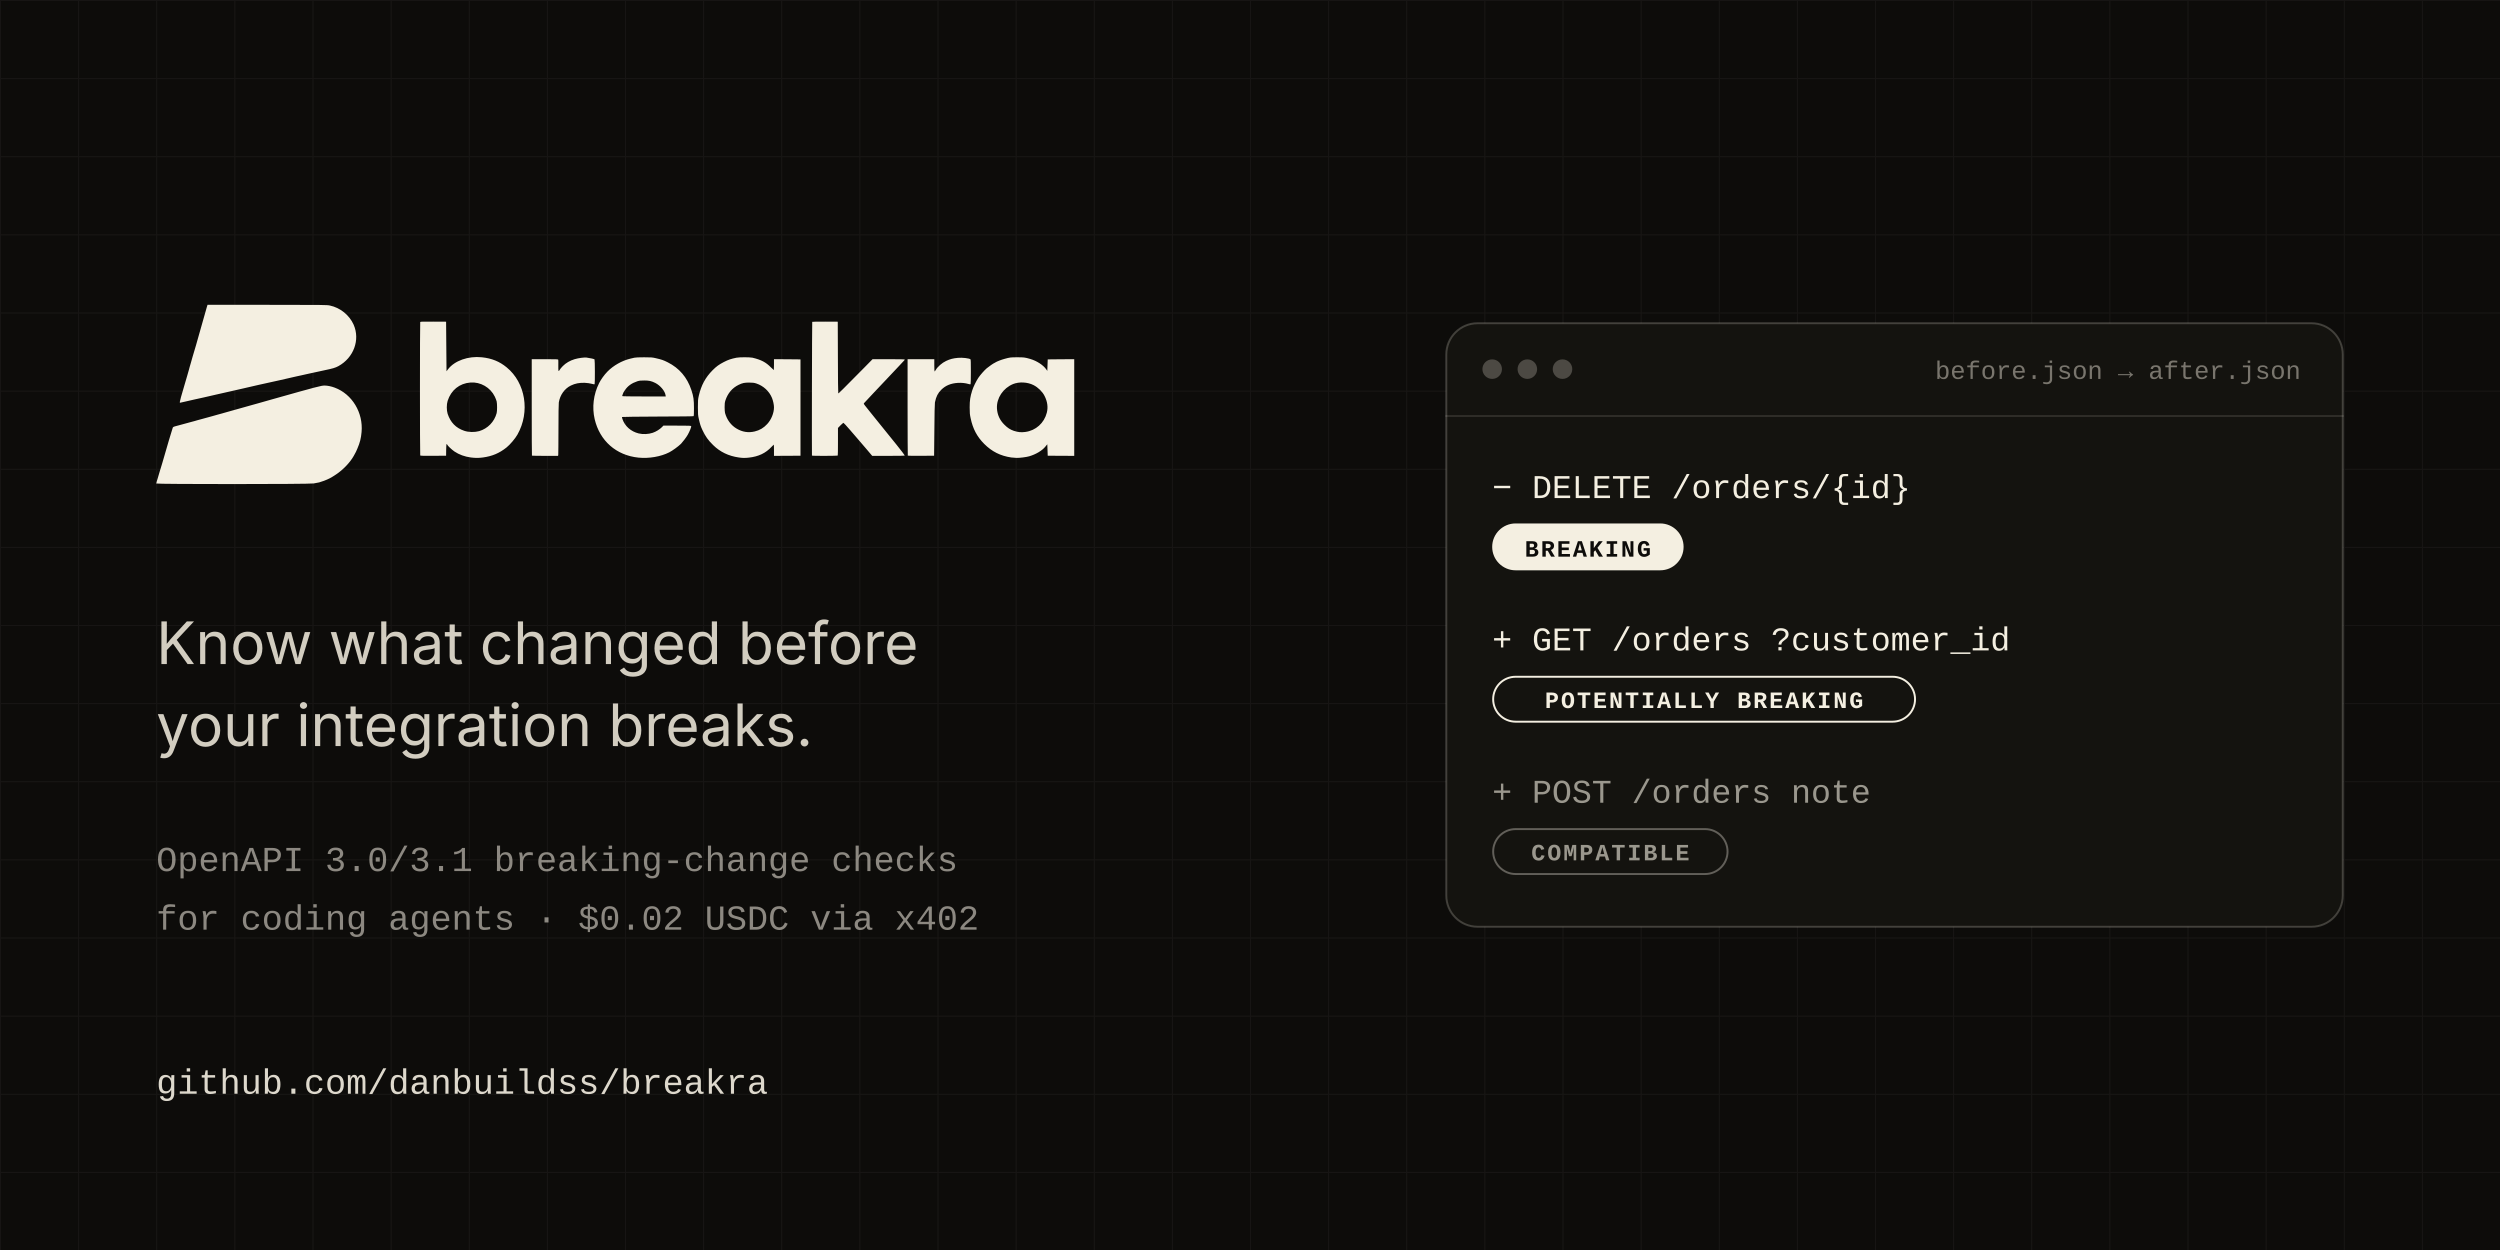
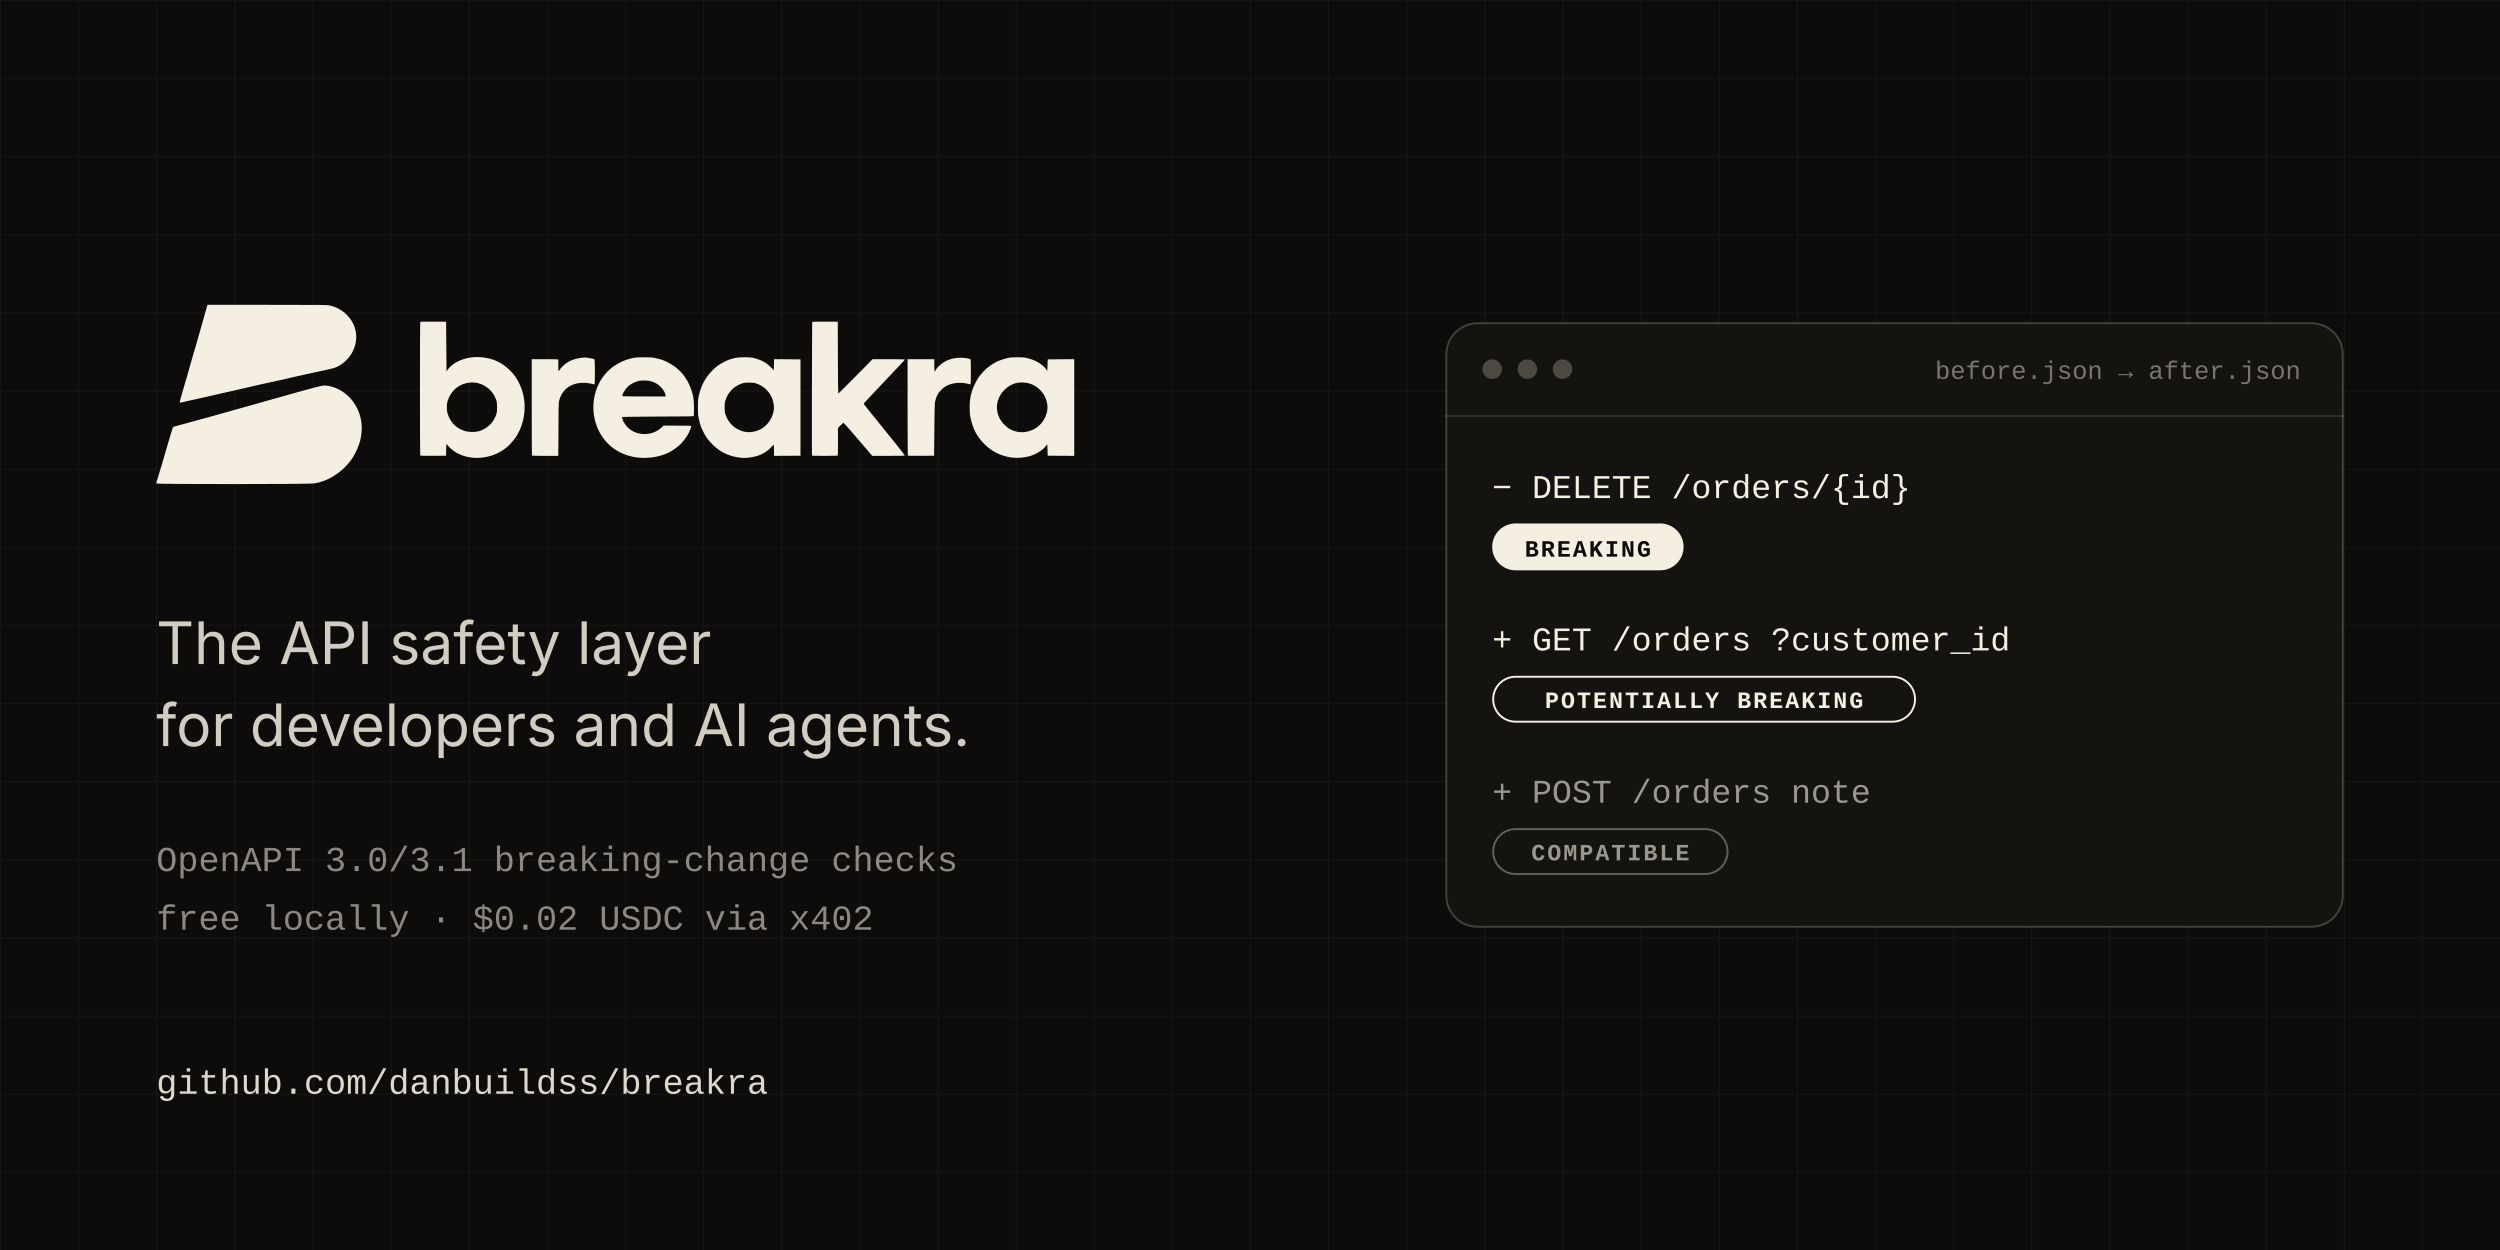
- <svg xmlns="http://www.w3.org/2000/svg" width="1280" height="640" viewBox="0 0 1280 640" role="img" aria-label="Breakra: know what changed before your integration breaks.">
+ <svg xmlns="http://www.w3.org/2000/svg" width="1280" height="640" viewBox="0 0 1280 640" role="img" aria-label="Breakra: the API safety layer for developers and AI agents.">
  <defs>
    <pattern id="grid" width="40" height="40" patternUnits="userSpaceOnUse">
      <path d="M40 0H0V40" fill="none" stroke="#F4EFE1" stroke-opacity="0.045" stroke-width="1" />
    </pattern>
  </defs>
  <rect width="1280" height="640" fill="#0D0C0A" />
  <rect width="1280" height="640" fill="url(#grid)" />
  <g transform="translate(80 140)">
    <g font-family="'Inter','Helvetica Neue',Helvetica,Arial,sans-serif" fill="#F4EFE1">
      <path transform="translate(0 16) scale(0.36002)" fill="#F4EFE1" fill-rule="evenodd" d="M0.0 254.3C0.0 253.9 0.3 252.6 0.7 251.4C1.1 250.2 1.8 248.0 2.2 246.5C2.6 245.0 3.9 240.7 5.0 237.0C6.1 233.3 7.3 229.6 7.5 228.8C7.7 227.9 8.4 225.7 9.0 223.8C11.2 216.4 14.5 205.2 17.9 193.2C18.4 191.3 19.8 186.7 21.0 183.0C22.2 179.3 23.2 175.8 23.4 175.2C23.6 174.1 24.6 173.5 28.2 172.6C32.1 171.6 34.8 170.9 36.0 170.5C36.7 170.3 39.2 169.6 41.5 169.0C43.8 168.4 47.3 167.4 49.2 166.9C51.2 166.4 53.6 165.7 54.8 165.4C55.9 165.1 57.4 164.7 58.2 164.4C59.1 164.2 62.2 163.3 65.2 162.5C68.3 161.7 71.5 160.8 72.5 160.5C73.5 160.2 76.7 159.3 79.8 158.5C82.8 157.7 86.2 156.7 87.2 156.4C88.3 156.1 89.8 155.7 90.5 155.5C91.2 155.3 92.7 154.9 93.8 154.6C94.8 154.3 97.4 153.6 99.4 153.0C101.4 152.4 104.6 151.5 106.5 151.0C111.9 149.4 117.1 148.0 119.0 147.5C120.0 147.2 122.2 146.6 124.0 146.1C125.8 145.5 130.7 144.2 135.0 143.0C139.3 141.8 143.3 140.7 144.0 140.5C144.7 140.2 153.2 137.8 163.0 135.1C230.0 116.2 234.7 115.0 239.4 115.0C243.4 115.0 248.9 116.1 253.9 118.0C278.6 127.2 294.5 153.6 292.0 181.1C291.2 190.1 289.7 196.1 286.1 204.5C284.4 208.7 284.0 209.4 280.9 215.0C275.8 224.2 265.8 234.7 255.9 241.3C248.7 246.1 245.5 247.9 237.8 250.7C232.8 252.6 231.3 253.0 224.0 254.2C217.6 255.4 0.0 255.4 0.0 254.3ZM447.5 217.3C438.6 216.1 430.8 213.3 424.1 208.8C420.2 206.1 414.2 200.5 413.7 198.9C413.6 198.4 413.2 198.0 412.9 198.1C412.6 198.2 412.4 201.6 412.3 206.5L412.2 214.8L394.0 214.9C379.8 215.0 375.7 214.9 375.4 214.4C374.9 213.6 374.9 25.4 375.4 24.6C375.7 24.1 379.8 24.0 394.0 24.1L412.2 24.2L412.5 59.5L412.8 94.7L414.9 91.9C424.1 79.7 443.8 72.7 463.1 74.8C477.2 76.3 488.1 80.7 498.3 89.1C525.2 111.0 531.9 152.5 513.7 184.7C510.5 190.4 503.2 199.0 498.1 203.1C487.9 211.2 477.8 215.5 464.5 217.3C458.3 218.1 454.0 218.1 447.5 217.3ZM685.8 217.5C654.2 214.3 630.7 193.6 623.5 162.8C619.6 146.0 621.7 127.8 629.7 111.8C632.2 106.6 637.1 99.8 641.7 95.1C650.0 86.6 662.3 79.6 674.0 76.8C675.8 76.4 678.5 75.8 680.0 75.4C681.9 75.0 686.3 74.8 693.8 74.8C703.8 74.8 705.3 74.9 710.5 76.1C719.1 78.1 721.1 78.8 727.5 82.0C743.8 90.2 755.0 103.3 761.0 121.3C764.1 130.6 764.7 135.1 764.7 147.4C764.7 154.1 764.6 158.1 764.2 158.5C763.9 158.8 747.6 159.0 713.5 159.1C685.8 159.2 663.0 159.5 662.6 159.7C662.2 159.9 662.3 160.7 663.0 162.7C666.5 172.8 674.9 180.3 686.1 183.1C692.1 184.6 700.1 184.2 706.0 182.2C710.6 180.7 716.2 177.2 719.2 174.1L721.2 172.0L740.9 172.0C757.1 172.0 760.6 172.1 760.8 172.7C761.2 173.7 758.4 180.6 755.8 185.1C753.9 188.5 748.8 195.2 746.3 197.8C742.3 201.7 734.2 207.6 729.5 210.0C717.5 216.1 700.7 219.0 685.8 217.5ZM828.5 217.3C813.9 215.2 801.9 209.4 792.1 199.8C784.8 192.7 781.0 187.3 776.8 178.4C774.1 172.6 773.4 170.3 771.7 162.8C770.4 157.2 770.3 155.9 770.3 146.0C770.3 136.1 770.4 134.8 771.6 129.4C775.1 114.4 781.0 103.5 791.2 93.2C796.7 87.7 800.2 85.2 807.1 81.6C813.7 78.2 817.4 77.0 825.2 75.4C829.8 74.5 844.2 74.6 848.0 75.4C860.4 78.4 866.9 81.8 874.1 89.1C876.3 91.2 878.1 93.0 878.3 93.0C878.4 93.0 878.5 89.5 878.5 85.2L878.5 77.5L897.4 77.6L916.2 77.8L916.2 146.2L916.2 214.8L897.4 214.9L878.5 215.0L878.5 207.0C878.5 202.6 878.4 199.0 878.2 199.0C878.1 199.0 876.7 200.4 875.1 202.1C866.8 211.1 856.5 216.0 842.8 217.5C837.2 218.1 834.0 218.1 828.5 217.3ZM1216.0 217.3C1200.5 215.0 1188.4 208.9 1177.5 198.0C1167.3 187.8 1161.3 176.5 1158.2 161.6C1157.0 156.1 1156.8 154.1 1156.8 146.0C1156.8 136.0 1157.6 130.8 1160.4 122.0C1161.8 117.3 1166.2 108.3 1169.2 103.9C1171.8 100.0 1177.7 93.3 1181.0 90.5C1183.8 88.1 1191.2 83.0 1191.8 83.0C1192.0 83.0 1192.7 82.6 1193.4 82.1C1195.1 80.9 1201.7 78.3 1206.2 77.1C1214.0 74.9 1215.2 74.8 1224.5 74.8C1233.8 74.8 1235.2 74.9 1242.7 77.1C1252.2 79.8 1261.5 85.9 1265.8 92.1L1267.2 94.2L1267.5 86.0L1267.8 77.8L1286.6 77.6L1305.5 77.5L1305.5 146.2L1305.5 215.0L1286.6 214.9L1267.8 214.8L1267.5 206.6L1267.2 198.5L1264.4 201.9C1259.8 207.6 1251.0 212.8 1241.5 215.6C1237.4 216.8 1227.9 218.0 1223.6 217.9C1221.8 217.9 1218.3 217.6 1216.0 217.3ZM534.3 214.7C534.1 214.5 534.0 183.5 534.0 145.9L534.0 77.5L552.7 77.5C568.6 77.5 571.4 77.6 571.7 78.2C571.8 78.6 571.9 82.5 571.8 86.7C571.7 95.0 572.0 95.9 573.8 92.6C574.3 91.6 576.3 89.2 578.2 87.3C582.5 82.9 588.4 79.5 595.0 77.5C600.4 75.9 608.6 74.8 611.9 75.2C617.7 76.0 622.8 77.2 623.3 77.8C623.9 78.6 624.0 112.6 623.4 113.2C623.3 113.4 621.4 113.1 619.2 112.5C616.6 111.8 613.2 111.3 609.2 111.1C601.7 110.9 595.8 112.0 589.6 115.0C580.7 119.4 574.2 128.4 572.5 139.1C572.2 141.0 572.0 156.1 572.0 177.2C572.0 196.5 571.8 212.9 571.7 213.6L571.4 215.0L553.0 215.0C542.9 215.0 534.5 214.8 534.3 214.7ZM932.5 214.6C932.2 209.7 932.6 24.7 932.9 24.4C933.1 24.2 941.4 24.0 951.3 24.1L969.2 24.2L969.4 75.0C969.4 102.9 969.7 125.9 969.9 126.1C970.3 126.5 975.8 121.0 1007.5 88.9L1018.7 77.5L1041.6 77.5C1057.8 77.5 1064.5 77.7 1064.5 78.0C1064.5 78.3 1064.1 79.0 1063.6 79.4C1063.1 79.9 1059.9 83.3 1056.5 87.0C1053.0 90.7 1049.5 94.5 1048.5 95.5C1046.5 97.6 1039.6 104.8 1035.0 109.8C1033.2 111.7 1026.2 119.1 1019.5 126.2C1012.8 133.3 1006.9 139.5 1006.6 140.0C1006.0 140.9 1006.1 141.2 1007.8 143.3C1008.9 144.6 1011.5 147.9 1013.7 150.7C1015.9 153.5 1020.5 159.2 1024.0 163.5C1046.9 191.5 1064.5 213.7 1064.5 214.5C1064.5 214.8 1056.9 215.0 1041.3 215.0L1018.2 215.0L1010.5 205.9C1006.2 200.9 1001.1 194.9 999.0 192.5C996.9 190.2 991.3 183.7 986.6 178.1C981.8 172.5 977.6 168.0 977.3 168.0C977.0 168.0 975.1 169.6 973.1 171.6L969.5 175.3L969.5 194.7C969.5 205.3 969.4 214.3 969.2 214.5C968.9 215.1 932.5 215.2 932.5 214.6ZM1068.8 214.7C1068.7 214.5 1068.5 183.5 1068.5 145.9L1068.5 77.5L1087.5 77.5L1106.5 77.5L1106.5 86.2C1106.5 91.1 1106.7 95.0 1106.9 95.0C1107.1 95.0 1107.9 94.0 1108.5 92.9C1111.0 88.4 1117.6 82.6 1123.3 80.0C1128.8 77.4 1133.2 76.2 1140.2 75.6C1146.2 75.0 1156.0 76.2 1157.9 77.6C1158.4 78.0 1158.5 82.2 1158.5 95.5C1158.5 105.1 1158.3 113.1 1158.1 113.2C1157.8 113.4 1156.5 113.2 1155.2 112.8C1150.6 111.4 1145.1 110.9 1140.1 111.2C1130.1 111.8 1122.6 114.9 1116.5 120.9C1111.5 125.9 1109.2 130.4 1107.4 139.0C1107.1 140.3 1106.7 156.7 1106.6 178.0L1106.2 214.8L1087.7 214.9C1077.5 215.0 1069.0 214.9 1068.8 214.7ZM459.3 179.8C471.4 176.2 480.8 166.6 484.1 154.2C484.9 151.1 484.9 141.1 484.1 137.5C483.7 136.0 482.5 132.9 481.5 130.8C475.2 117.7 461.1 109.6 446.8 110.7C431.2 111.9 419.3 121.5 414.4 136.8C412.8 141.7 412.8 150.3 414.4 155.2C418.5 167.5 426.1 175.3 437.9 179.3C444.3 181.5 452.8 181.6 459.3 179.8ZM851.0 180.3C858.1 178.6 863.8 175.3 868.9 169.7C874.7 163.4 878.5 154.1 878.5 146.0C878.5 142.4 877.3 136.8 875.7 132.7C871.8 123.1 863.5 115.4 853.5 112.1C850.4 111.1 848.7 110.8 843.8 110.8C836.7 110.7 833.8 111.3 828.2 114.0C819.2 118.4 812.8 125.9 809.4 136.2C808.5 139.1 808.3 140.9 808.3 145.8C808.3 149.1 808.6 152.8 808.9 154.0C811.6 163.7 817.4 171.6 825.5 176.3C833.6 181.1 842.0 182.4 851.0 180.3ZM1235.8 181.0C1250.8 179.1 1262.8 168.3 1266.5 153.6C1268.5 145.9 1267.4 137.8 1263.3 129.8C1260.3 123.7 1254.0 117.6 1247.7 114.4C1239.1 110.0 1227.3 109.4 1218.7 112.8C1204.4 118.6 1194.8 132.9 1195.6 147.5C1196.1 156.5 1199.6 164.2 1206.2 170.7C1210.8 175.3 1214.4 177.6 1219.6 179.4C1225.5 181.3 1229.9 181.8 1235.8 181.0ZM33.6 137.9C34.0 135.5 35.3 130.6 40.0 114.8C41.7 109.0 43.5 102.7 44.1 100.8C45.0 97.5 45.3 96.5 46.5 92.4C46.7 91.5 47.2 90.0 47.4 89.0C47.7 88.0 48.4 85.6 49.0 83.5C50.5 78.5 50.9 77.1 51.4 75.0C51.7 74.0 52.9 70.1 54.0 66.2C55.1 62.4 56.3 58.6 56.5 57.8C57.0 55.9 58.9 49.3 59.5 47.2C61.0 42.3 63.2 34.6 65.0 27.8C68.6 14.8 69.6 11.2 71.7 4.2L72.9 0.2L157.8 0.2C238.1 0.2 243.0 0.3 247.0 1.2C261.7 4.3 274.7 14.9 280.7 28.4C290.2 50.0 280.8 75.5 259.0 87.4C254.5 89.8 251.0 90.8 239.5 93.2C237.7 93.6 227.4 95.8 222.0 97.0C221.0 97.2 217.6 98.0 214.2 98.7C210.9 99.4 207.3 100.2 206.2 100.5C205.2 100.7 203.2 101.2 202.0 101.4C200.8 101.7 198.7 102.2 197.5 102.4C196.3 102.7 192.6 103.6 189.2 104.3C185.9 105.0 180.4 106.3 177.0 107.1C169.8 108.7 163.3 110.2 158.0 111.3C155.9 111.7 150.4 112.9 145.8 114.0C141.1 115.1 130.7 117.4 122.8 119.3C114.8 121.1 104.9 123.3 100.8 124.3C96.6 125.3 89.3 126.9 84.5 128.0C79.7 129.1 72.3 130.8 68.0 131.8C63.7 132.7 57.2 134.2 53.5 135.0C49.8 135.8 43.9 137.1 40.4 138.0C36.8 138.8 33.8 139.5 33.7 139.5C33.5 139.5 33.5 138.8 33.6 137.9ZM724.3 128.7C723.4 122.7 716.8 114.9 709.7 111.3C704.1 108.5 700.7 107.8 694.0 107.8C688.9 107.8 687.1 108.0 684.2 108.9C676.1 111.6 670.5 115.6 666.5 121.6C665.4 123.2 664.5 124.6 664.5 124.7C664.5 124.9 664.0 126.0 663.5 127.2C662.9 128.5 662.6 129.7 662.7 130.0C663.0 130.3 672.9 130.5 693.8 130.5L724.6 130.5L724.3 128.7Z" />
-       <text x="0" y="200" font-size="30" fill-opacity="0.85">Know what changed before</text>
-       <text x="0" y="242" font-size="30" fill-opacity="0.85">your integration breaks.</text>
+       <text x="0" y="200" font-size="30" fill-opacity="0.85">The API safety layer</text>
+       <text x="0" y="242" font-size="30" fill-opacity="0.85">for developers and AI agents.</text>
    </g>
    <g font-family="ui-monospace,'SF Mono',Menlo,Consolas,'Liberation Mono',monospace" font-size="18" fill="#F4EFE1">
      <text x="0" y="306" fill-opacity="0.55">OpenAPI 3.0/3.1 breaking-change checks</text>
-       <text x="0" y="336" fill-opacity="0.55">for coding agents · $0.02 USDC via x402</text>
+       <text x="0" y="336" fill-opacity="0.55">free locally · $0.02 USDC via x402</text>
      <text x="0" y="420" fill-opacity="0.9">github.com/danbuildss/breakra</text>
    </g>
  </g>
  <g transform="translate(740 165)" font-family="ui-monospace,'SF Mono',Menlo,Consolas,'Liberation Mono',monospace">
    <rect x="0.5" y="0.5" width="459" height="309" rx="16" fill="#14130F" stroke="#F4EFE1" stroke-opacity="0.22" />
    <circle cx="24" cy="24" r="5" fill="#F4EFE1" fill-opacity="0.25" />
    <circle cx="42" cy="24" r="5" fill="#F4EFE1" fill-opacity="0.25" />
    <circle cx="60" cy="24" r="5" fill="#F4EFE1" fill-opacity="0.25" />
    <text x="438" y="29" font-size="13" fill="#F4EFE1" fill-opacity="0.45" text-anchor="end">before.json → after.json</text>
    <line x1="0" y1="48" x2="460" y2="48" stroke="#F4EFE1" stroke-opacity="0.12" />
    <text x="24" y="90" font-size="17" fill="#F4EFE1">− DELETE /orders/{id}</text>
    <rect x="24" y="103" width="98" height="24" rx="12" fill="#F4EFE1" />
    <text x="73" y="120" font-size="12" font-weight="700" fill="#0D0C0A" text-anchor="middle" letter-spacing="1">BREAKING</text>
    <text x="24" y="168" font-size="17" fill="#F4EFE1">+ GET /orders ?customer_id</text>
    <rect x="24.5" y="181.5" width="216" height="23" rx="11.5" fill="none" stroke="#F4EFE1" />
    <text x="132.5" y="197.5" font-size="12" font-weight="700" fill="#F4EFE1" text-anchor="middle" letter-spacing="1">POTENTIALLY BREAKING</text>
    <text x="24" y="246" font-size="17" fill="#F4EFE1" fill-opacity="0.6">+ POST /orders  note</text>
    <rect x="24.5" y="259.5" width="120" height="23" rx="11.5" fill="none" stroke="#F4EFE1" stroke-opacity="0.35" />
    <text x="84.5" y="275.5" font-size="12" font-weight="700" fill="#F4EFE1" fill-opacity="0.6" text-anchor="middle" letter-spacing="1">COMPATIBLE</text>
  </g>
</svg>
